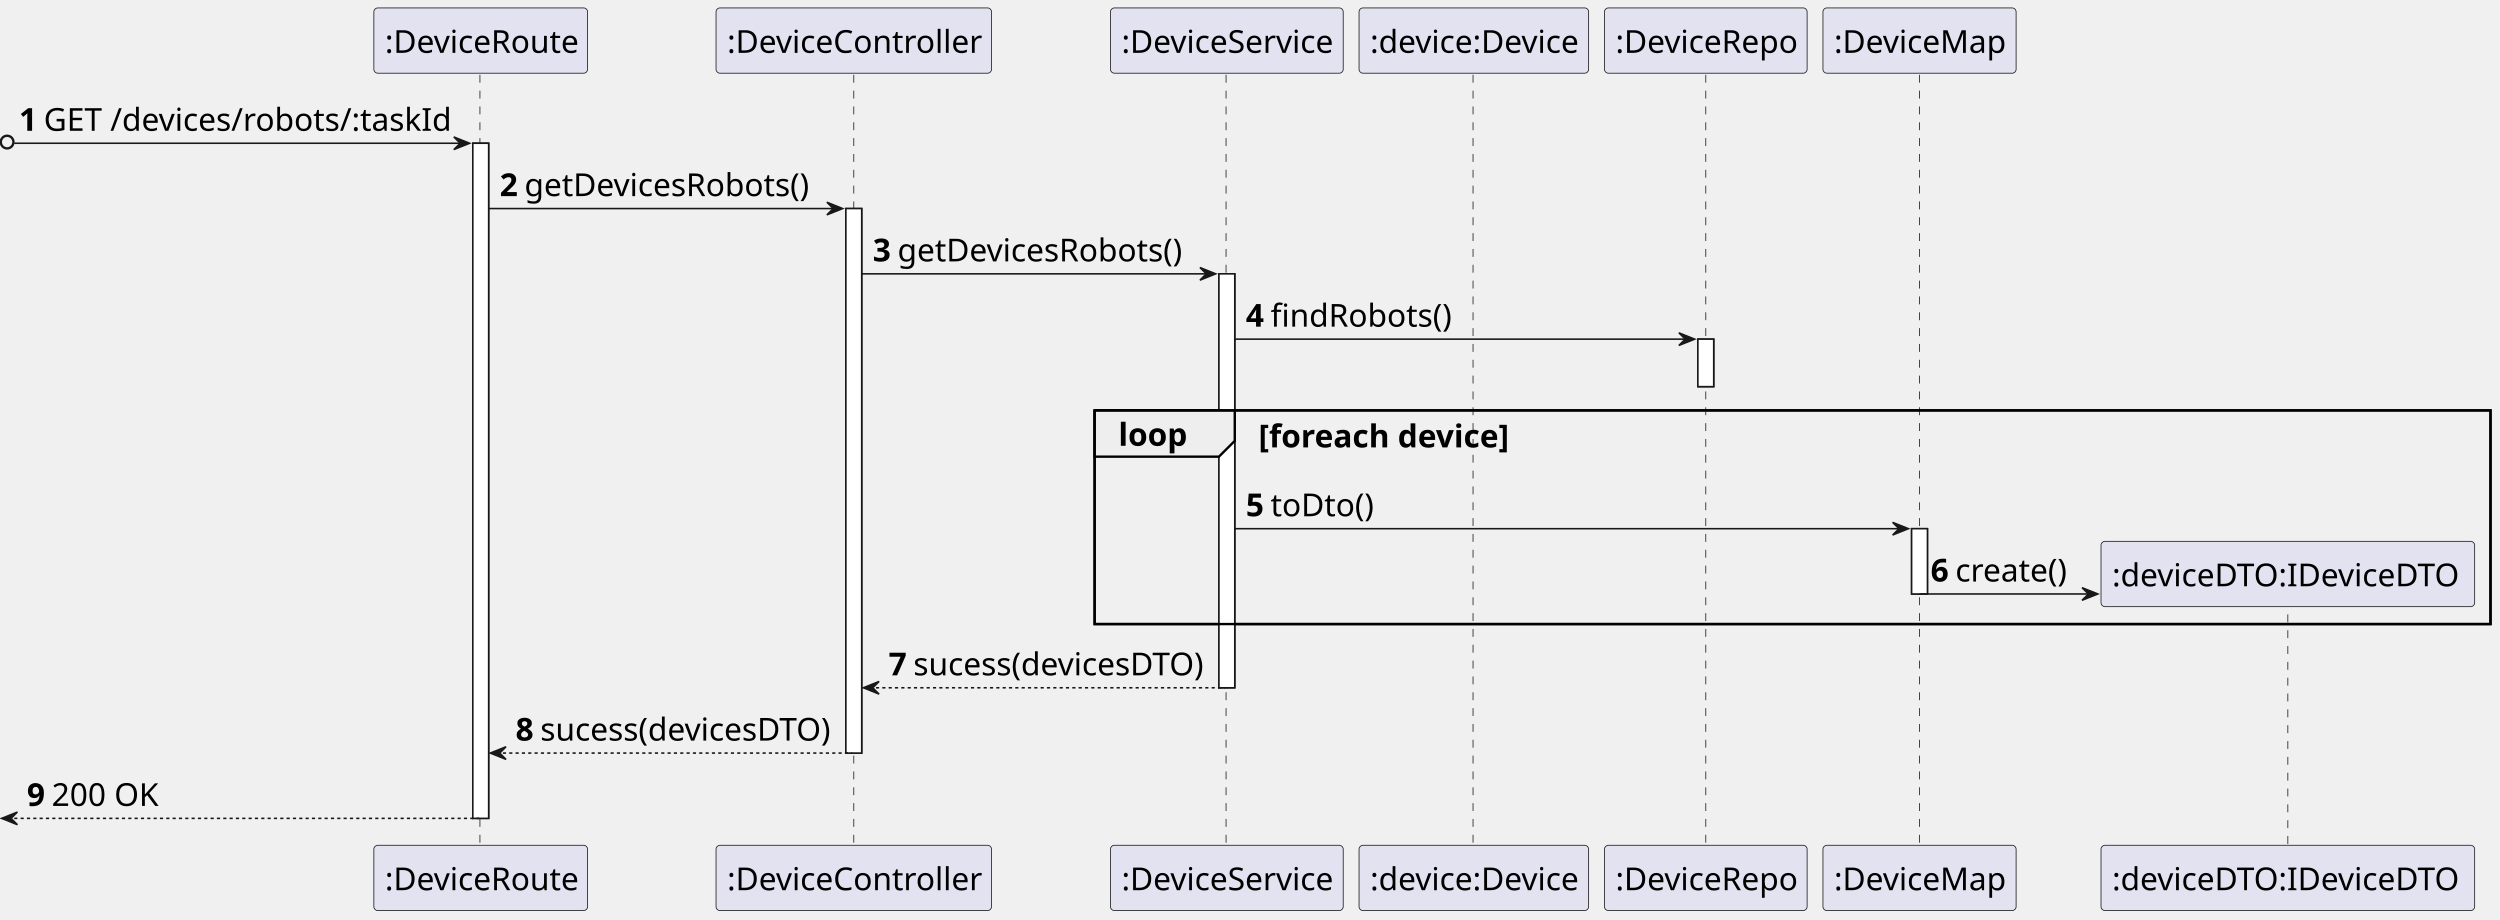
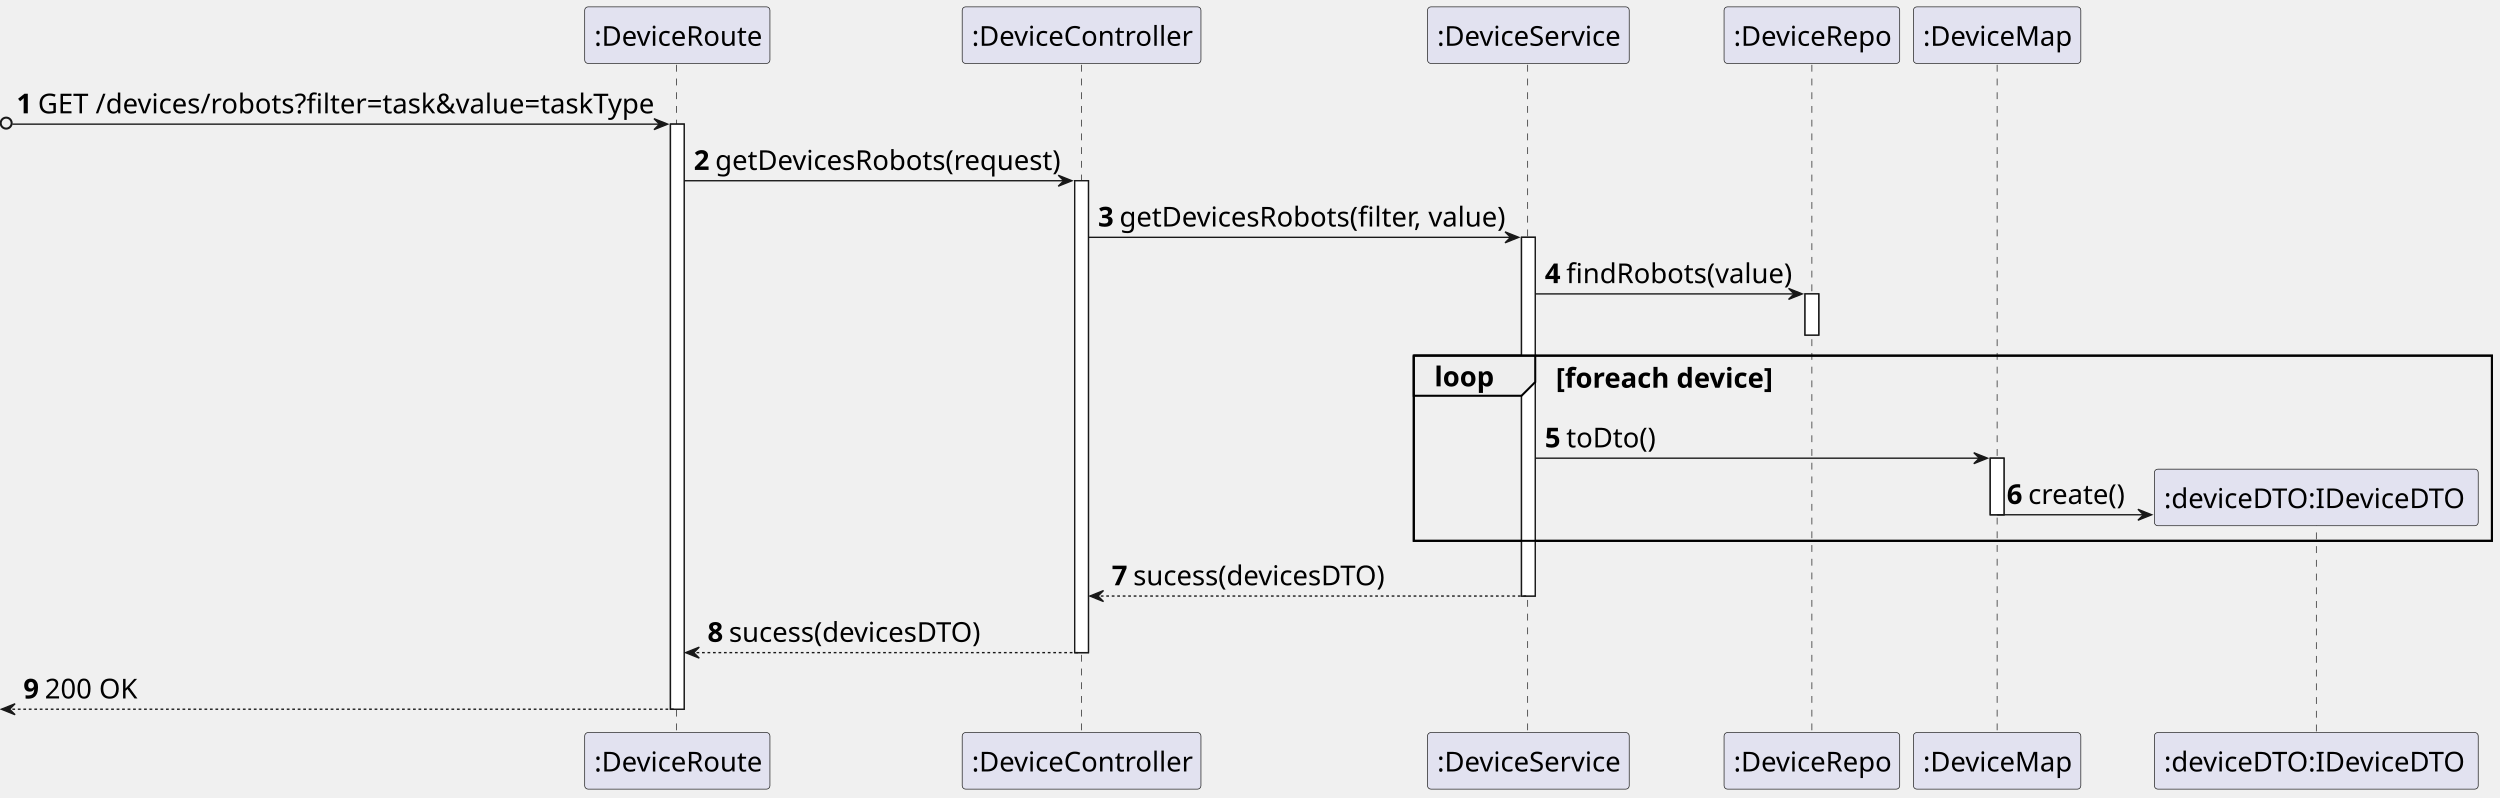
- <svg xmlns="http://www.w3.org/2000/svg" contentStyleType="text/css" height="581px" preserveAspectRatio="none" style="width:1579px;height:581px;background:#FFFFFF;" version="1.1" viewBox="0 0 1579 581" width="1579px" zoomAndPan="magnify">
+ <svg xmlns="http://www.w3.org/2000/svg" contentStyleType="text/css" height="581px" preserveAspectRatio="none" style="width:1822px;height:581px;background:#FFFFFF;" version="1.1" viewBox="0 0 1822 581" width="1822px" zoomAndPan="magnify">
  <defs />
  <g>
-     <rect fill="#FFFFFF" height="426.4" style="stroke:#181818;stroke-width:1.0;" width="10" x="298.625" y="90.48" />
-     <rect fill="#FFFFFF" height="343.92" style="stroke:#181818;stroke-width:1.0;" width="10" x="534.25" y="131.72" />
-     <rect fill="#FFFFFF" height="261.44" style="stroke:#181818;stroke-width:1.0;" width="10" x="769.875" y="172.96" />
-     <rect fill="#FFFFFF" height="30" style="stroke:#181818;stroke-width:1.0;" width="10" x="1072.375" y="214.2" />
-     <rect fill="#FFFFFF" height="41.24" style="stroke:#181818;stroke-width:1.0;" width="10" x="1207.375" y="333.92" />
-     <rect fill="none" height="134.96" style="stroke:#000000;stroke-width:1.5;" width="881.625" x="691.375" y="259.2" />
-     <line style="stroke:#181818;stroke-width:0.5;stroke-dasharray:5.0,5.0;" x1="303.125" x2="303.125" y1="47.24" y2="534.88" />
-     <line style="stroke:#181818;stroke-width:0.5;stroke-dasharray:5.0,5.0;" x1="539.25" x2="539.25" y1="47.24" y2="534.88" />
-     <line style="stroke:#181818;stroke-width:0.5;stroke-dasharray:5.0,5.0;" x1="774.375" x2="774.375" y1="47.24" y2="534.88" />
-     <line style="stroke:#181818;stroke-width:0.5;stroke-dasharray:5.0,5.0;" x1="930.375" x2="930.375" y1="47.24" y2="534.88" />
-     <line style="stroke:#181818;stroke-width:0.5;stroke-dasharray:5.0,5.0;" x1="1077.375" x2="1077.375" y1="47.24" y2="534.88" />
-     <line style="stroke:#181818;stroke-width:0.5;stroke-dasharray:5.0,5.0;" x1="1212.375" x2="1212.375" y1="47.24" y2="534.88" />
-     <line style="stroke:#181818;stroke-width:0.5;stroke-dasharray:5.0,5.0;" x1="1445" x2="1445" y1="378.04" y2="534.88" />
-     <rect fill="#E2E2F0" height="41.24" rx="2.5" ry="2.5" style="stroke:#181818;stroke-width:0.5;" width="135" x="236.125" y="5" />
-     <text fill="#000000" font-family="sans-serif" font-size="20" lengthAdjust="spacing" textLength="121" x="243.125" y="33.38">:DeviceRoute</text>
-     <rect fill="#E2E2F0" height="41.24" rx="2.5" ry="2.5" style="stroke:#181818;stroke-width:0.5;" width="135" x="236.125" y="533.88" />
-     <text fill="#000000" font-family="sans-serif" font-size="20" lengthAdjust="spacing" textLength="121" x="243.125" y="562.26">:DeviceRoute</text>
-     <rect fill="#E2E2F0" height="41.24" rx="2.5" ry="2.5" style="stroke:#181818;stroke-width:0.5;" width="174" x="452.25" y="5" />
-     <text fill="#000000" font-family="sans-serif" font-size="20" lengthAdjust="spacing" textLength="160" x="459.25" y="33.38">:DeviceController</text>
-     <rect fill="#E2E2F0" height="41.24" rx="2.5" ry="2.5" style="stroke:#181818;stroke-width:0.5;" width="174" x="452.25" y="533.88" />
-     <text fill="#000000" font-family="sans-serif" font-size="20" lengthAdjust="spacing" textLength="160" x="459.25" y="562.26">:DeviceController</text>
-     <rect fill="#E2E2F0" height="41.24" rx="2.5" ry="2.5" style="stroke:#181818;stroke-width:0.5;" width="147" x="701.375" y="5" />
-     <text fill="#000000" font-family="sans-serif" font-size="20" lengthAdjust="spacing" textLength="133" x="708.375" y="33.38">:DeviceService</text>
-     <rect fill="#E2E2F0" height="41.24" rx="2.5" ry="2.5" style="stroke:#181818;stroke-width:0.5;" width="147" x="701.375" y="533.88" />
-     <text fill="#000000" font-family="sans-serif" font-size="20" lengthAdjust="spacing" textLength="133" x="708.375" y="562.26">:DeviceService</text>
-     <rect fill="#E2E2F0" height="41.24" rx="2.5" ry="2.5" style="stroke:#181818;stroke-width:0.5;" width="145" x="858.375" y="5" />
-     <text fill="#000000" font-family="sans-serif" font-size="20" lengthAdjust="spacing" textLength="131" x="865.375" y="33.38">:device:Device</text>
-     <rect fill="#E2E2F0" height="41.24" rx="2.5" ry="2.5" style="stroke:#181818;stroke-width:0.5;" width="145" x="858.375" y="533.88" />
-     <text fill="#000000" font-family="sans-serif" font-size="20" lengthAdjust="spacing" textLength="131" x="865.375" y="562.26">:device:Device</text>
-     <rect fill="#E2E2F0" height="41.24" rx="2.5" ry="2.5" style="stroke:#181818;stroke-width:0.5;" width="128" x="1013.375" y="5" />
-     <text fill="#000000" font-family="sans-serif" font-size="20" lengthAdjust="spacing" textLength="114" x="1020.375" y="33.38">:DeviceRepo</text>
-     <rect fill="#E2E2F0" height="41.24" rx="2.5" ry="2.5" style="stroke:#181818;stroke-width:0.5;" width="128" x="1013.375" y="533.88" />
-     <text fill="#000000" font-family="sans-serif" font-size="20" lengthAdjust="spacing" textLength="114" x="1020.375" y="562.26">:DeviceRepo</text>
-     <rect fill="#E2E2F0" height="41.24" rx="2.5" ry="2.5" style="stroke:#181818;stroke-width:0.5;" width="122" x="1151.375" y="5" />
-     <text fill="#000000" font-family="sans-serif" font-size="20" lengthAdjust="spacing" textLength="108" x="1158.375" y="33.38">:DeviceMap</text>
-     <rect fill="#E2E2F0" height="41.24" rx="2.5" ry="2.5" style="stroke:#181818;stroke-width:0.5;" width="122" x="1151.375" y="533.88" />
-     <text fill="#000000" font-family="sans-serif" font-size="20" lengthAdjust="spacing" textLength="108" x="1158.375" y="562.26">:DeviceMap</text>
-     <rect fill="#E2E2F0" height="41.24" rx="2.5" ry="2.5" style="stroke:#181818;stroke-width:0.5;" width="236" x="1327" y="533.88" />
-     <text fill="#000000" font-family="sans-serif" font-size="20" lengthAdjust="spacing" textLength="222" x="1334" y="562.26">:deviceDTO:IDeviceDTO</text>
-     <rect fill="#FFFFFF" height="426.4" style="stroke:#181818;stroke-width:1.0;" width="10" x="298.625" y="90.48" />
-     <rect fill="#FFFFFF" height="343.92" style="stroke:#181818;stroke-width:1.0;" width="10" x="534.25" y="131.72" />
-     <rect fill="#FFFFFF" height="261.44" style="stroke:#181818;stroke-width:1.0;" width="10" x="769.875" y="172.96" />
-     <rect fill="#FFFFFF" height="30" style="stroke:#181818;stroke-width:1.0;" width="10" x="1072.375" y="214.2" />
-     <rect fill="#FFFFFF" height="41.24" style="stroke:#181818;stroke-width:1.0;" width="10" x="1207.375" y="333.92" />
+     <rect fill="#FFFFFF" height="426.4" style="stroke:#181818;stroke-width:1.0;" width="10" x="488.625" y="90.48" />
+     <rect fill="#FFFFFF" height="343.92" style="stroke:#181818;stroke-width:1.0;" width="10" x="783.25" y="131.72" />
+     <rect fill="#FFFFFF" height="261.44" style="stroke:#181818;stroke-width:1.0;" width="10" x="1108.875" y="172.96" />
+     <rect fill="#FFFFFF" height="30" style="stroke:#181818;stroke-width:1.0;" width="10" x="1315.5" y="214.2" />
+     <rect fill="#FFFFFF" height="41.24" style="stroke:#181818;stroke-width:1.0;" width="10" x="1450.5" y="333.92" />
+     <rect fill="none" height="134.96" style="stroke:#000000;stroke-width:1.5;" width="785.75" x="1030.375" y="259.2" />
+     <line style="stroke:#181818;stroke-width:0.5;stroke-dasharray:5.0,5.0;" x1="493.125" x2="493.125" y1="47.24" y2="534.88" />
+     <line style="stroke:#181818;stroke-width:0.5;stroke-dasharray:5.0,5.0;" x1="788.25" x2="788.25" y1="47.24" y2="534.88" />
+     <line style="stroke:#181818;stroke-width:0.5;stroke-dasharray:5.0,5.0;" x1="1113.375" x2="1113.375" y1="47.24" y2="534.88" />
+     <line style="stroke:#181818;stroke-width:0.5;stroke-dasharray:5.0,5.0;" x1="1320.5" x2="1320.5" y1="47.24" y2="534.88" />
+     <line style="stroke:#181818;stroke-width:0.5;stroke-dasharray:5.0,5.0;" x1="1455.5" x2="1455.5" y1="47.24" y2="534.88" />
+     <line style="stroke:#181818;stroke-width:0.5;stroke-dasharray:5.0,5.0;" x1="1688.125" x2="1688.125" y1="378.04" y2="534.88" />
+     <rect fill="#E2E2F0" height="41.24" rx="2.5" ry="2.5" style="stroke:#181818;stroke-width:0.5;" width="135" x="426.125" y="5" />
+     <text fill="#000000" font-family="sans-serif" font-size="20" lengthAdjust="spacing" textLength="121" x="433.125" y="33.38">:DeviceRoute</text>
+     <rect fill="#E2E2F0" height="41.24" rx="2.5" ry="2.5" style="stroke:#181818;stroke-width:0.5;" width="135" x="426.125" y="533.88" />
+     <text fill="#000000" font-family="sans-serif" font-size="20" lengthAdjust="spacing" textLength="121" x="433.125" y="562.26">:DeviceRoute</text>
+     <rect fill="#E2E2F0" height="41.24" rx="2.5" ry="2.5" style="stroke:#181818;stroke-width:0.5;" width="174" x="701.25" y="5" />
+     <text fill="#000000" font-family="sans-serif" font-size="20" lengthAdjust="spacing" textLength="160" x="708.25" y="33.38">:DeviceController</text>
+     <rect fill="#E2E2F0" height="41.24" rx="2.5" ry="2.5" style="stroke:#181818;stroke-width:0.5;" width="174" x="701.25" y="533.88" />
+     <text fill="#000000" font-family="sans-serif" font-size="20" lengthAdjust="spacing" textLength="160" x="708.25" y="562.26">:DeviceController</text>
+     <rect fill="#E2E2F0" height="41.24" rx="2.5" ry="2.5" style="stroke:#181818;stroke-width:0.5;" width="147" x="1040.375" y="5" />
+     <text fill="#000000" font-family="sans-serif" font-size="20" lengthAdjust="spacing" textLength="133" x="1047.375" y="33.38">:DeviceService</text>
+     <rect fill="#E2E2F0" height="41.24" rx="2.5" ry="2.5" style="stroke:#181818;stroke-width:0.5;" width="147" x="1040.375" y="533.88" />
+     <text fill="#000000" font-family="sans-serif" font-size="20" lengthAdjust="spacing" textLength="133" x="1047.375" y="562.26">:DeviceService</text>
+     <rect fill="#E2E2F0" height="41.24" rx="2.5" ry="2.5" style="stroke:#181818;stroke-width:0.5;" width="128" x="1256.5" y="5" />
+     <text fill="#000000" font-family="sans-serif" font-size="20" lengthAdjust="spacing" textLength="114" x="1263.5" y="33.38">:DeviceRepo</text>
+     <rect fill="#E2E2F0" height="41.24" rx="2.5" ry="2.5" style="stroke:#181818;stroke-width:0.5;" width="128" x="1256.5" y="533.88" />
+     <text fill="#000000" font-family="sans-serif" font-size="20" lengthAdjust="spacing" textLength="114" x="1263.5" y="562.26">:DeviceRepo</text>
+     <rect fill="#E2E2F0" height="41.24" rx="2.5" ry="2.5" style="stroke:#181818;stroke-width:0.5;" width="122" x="1394.5" y="5" />
+     <text fill="#000000" font-family="sans-serif" font-size="20" lengthAdjust="spacing" textLength="108" x="1401.5" y="33.38">:DeviceMap</text>
+     <rect fill="#E2E2F0" height="41.24" rx="2.5" ry="2.5" style="stroke:#181818;stroke-width:0.5;" width="122" x="1394.5" y="533.88" />
+     <text fill="#000000" font-family="sans-serif" font-size="20" lengthAdjust="spacing" textLength="108" x="1401.5" y="562.26">:DeviceMap</text>
+     <rect fill="#E2E2F0" height="41.24" rx="2.5" ry="2.5" style="stroke:#181818;stroke-width:0.5;" width="236" x="1570.125" y="533.88" />
+     <text fill="#000000" font-family="sans-serif" font-size="20" lengthAdjust="spacing" textLength="222" x="1577.125" y="562.26">:deviceDTO:IDeviceDTO</text>
+     <rect fill="#FFFFFF" height="426.4" style="stroke:#181818;stroke-width:1.0;" width="10" x="488.625" y="90.48" />
+     <rect fill="#FFFFFF" height="343.92" style="stroke:#181818;stroke-width:1.0;" width="10" x="783.25" y="131.72" />
+     <rect fill="#FFFFFF" height="261.44" style="stroke:#181818;stroke-width:1.0;" width="10" x="1108.875" y="172.96" />
+     <rect fill="#FFFFFF" height="30" style="stroke:#181818;stroke-width:1.0;" width="10" x="1315.5" y="214.2" />
+     <rect fill="#FFFFFF" height="41.24" style="stroke:#181818;stroke-width:1.0;" width="10" x="1450.5" y="333.92" />
    <ellipse cx="4.5" cy="89.73" fill="none" rx="4" ry="4" style="stroke:#181818;stroke-width:1.5;" />
-     <polygon fill="#181818" points="286.625,86.48,296.625,90.48,286.625,94.48,290.625,90.48" style="stroke:#181818;stroke-width:1.0;" />
-     <line style="stroke:#181818;stroke-width:1.0;" x1="9" x2="292.625" y1="90.48" y2="90.48" />
+     <polygon fill="#181818" points="476.625,86.48,486.625,90.48,476.625,94.48,480.625,90.48" style="stroke:#181818;stroke-width:1.0;" />
+     <line style="stroke:#181818;stroke-width:1.0;" x1="9" x2="482.625" y1="90.48" y2="90.48" />
    <text fill="#000000" font-family="sans-serif" font-size="20" font-weight="bold" lengthAdjust="spacing" textLength="11.625" x="12" y="82.62">1</text>
-     <text fill="#000000" font-family="sans-serif" font-size="20" lengthAdjust="spacing" textLength="256" x="27.625" y="82.62">GET /devices/robots/:taskId</text>
-     <polygon fill="#181818" points="522.25,127.72,532.25,131.72,522.25,135.72,526.25,131.72" style="stroke:#181818;stroke-width:1.0;" />
-     <line style="stroke:#181818;stroke-width:1.0;" x1="308.625" x2="528.25" y1="131.72" y2="131.72" />
-     <text fill="#000000" font-family="sans-serif" font-size="20" font-weight="bold" lengthAdjust="spacing" textLength="11.625" x="315.625" y="123.86">2</text>
-     <text fill="#000000" font-family="sans-serif" font-size="20" lengthAdjust="spacing" textLength="179" x="331.25" y="123.86">getDevicesRobots()</text>
-     <polygon fill="#181818" points="757.875,168.96,767.875,172.96,757.875,176.96,761.875,172.96" style="stroke:#181818;stroke-width:1.0;" />
-     <line style="stroke:#181818;stroke-width:1.0;" x1="544.25" x2="763.875" y1="172.96" y2="172.96" />
-     <text fill="#000000" font-family="sans-serif" font-size="20" font-weight="bold" lengthAdjust="spacing" textLength="11.625" x="551.25" y="165.1">3</text>
-     <text fill="#000000" font-family="sans-serif" font-size="20" lengthAdjust="spacing" textLength="179" x="566.875" y="165.1">getDevicesRobots()</text>
-     <polygon fill="#181818" points="1060.375,210.2,1070.375,214.2,1060.375,218.2,1064.375,214.2" style="stroke:#181818;stroke-width:1.0;" />
-     <line style="stroke:#181818;stroke-width:1.0;" x1="779.875" x2="1066.375" y1="214.2" y2="214.2" />
-     <text fill="#000000" font-family="sans-serif" font-size="20" font-weight="bold" lengthAdjust="spacing" textLength="11.625" x="786.875" y="206.34">4</text>
-     <text fill="#000000" font-family="sans-serif" font-size="20" lengthAdjust="spacing" textLength="113" x="802.5" y="206.34">findRobots()</text>
-     <path d="M691.375,259.2 L779.875,259.2 L779.875,278.44 L769.875,288.44 L691.375,288.44 L691.375,259.2 " fill="#EEEEEE" style="stroke:#000000;stroke-width:1.5;" />
-     <rect fill="none" height="134.96" style="stroke:#000000;stroke-width:1.5;" width="881.625" x="691.375" y="259.2" />
-     <text fill="#000000" font-family="sans-serif" font-size="20" font-weight="bold" lengthAdjust="spacing" textLength="43.5" x="706.375" y="281.58">loop</text>
-     <text fill="#000000" font-family="sans-serif" font-size="20" font-weight="bold" lengthAdjust="spacing" textLength="158.375" x="794.875" y="282.58">[foreach device]</text>
-     <polygon fill="#181818" points="1195.375,329.92,1205.375,333.92,1195.375,337.92,1199.375,333.92" style="stroke:#181818;stroke-width:1.0;" />
-     <line style="stroke:#181818;stroke-width:1.0;" x1="779.875" x2="1201.375" y1="333.92" y2="333.92" />
-     <text fill="#000000" font-family="sans-serif" font-size="20" font-weight="bold" lengthAdjust="spacing" textLength="11.625" x="786.875" y="326.06">5</text>
-     <text fill="#000000" font-family="sans-serif" font-size="20" lengthAdjust="spacing" textLength="65" x="802.5" y="326.06">toDto()</text>
-     <polygon fill="#181818" points="1315,371.16,1325,375.16,1315,379.16,1319,375.16" style="stroke:#181818;stroke-width:1.0;" />
-     <line style="stroke:#181818;stroke-width:1.0;" x1="1212.375" x2="1321" y1="375.16" y2="375.16" />
-     <text fill="#000000" font-family="sans-serif" font-size="20" font-weight="bold" lengthAdjust="spacing" textLength="11.625" x="1219.375" y="367.3">6</text>
-     <text fill="#000000" font-family="sans-serif" font-size="20" lengthAdjust="spacing" textLength="70" x="1235" y="367.3">create()</text>
-     <rect fill="#E2E2F0" height="41.24" rx="2.5" ry="2.5" style="stroke:#181818;stroke-width:0.5;" width="236" x="1327" y="341.92" />
-     <text fill="#000000" font-family="sans-serif" font-size="20" lengthAdjust="spacing" textLength="222" x="1334" y="370.3">:deviceDTO:IDeviceDTO</text>
-     <polygon fill="#181818" points="555.25,430.4,545.25,434.4,555.25,438.4,551.25,434.4" style="stroke:#181818;stroke-width:1.0;" />
-     <line style="stroke:#181818;stroke-width:1.0;stroke-dasharray:2.0,2.0;" x1="549.25" x2="773.875" y1="434.4" y2="434.4" />
-     <text fill="#000000" font-family="sans-serif" font-size="20" font-weight="bold" lengthAdjust="spacing" textLength="11.625" x="561.25" y="426.54">7</text>
-     <text fill="#000000" font-family="sans-serif" font-size="20" lengthAdjust="spacing" textLength="186" x="576.875" y="426.54">sucess(devicesDTO)</text>
-     <polygon fill="#181818" points="319.625,471.64,309.625,475.64,319.625,479.64,315.625,475.64" style="stroke:#181818;stroke-width:1.0;" />
-     <line style="stroke:#181818;stroke-width:1.0;stroke-dasharray:2.0,2.0;" x1="313.625" x2="538.25" y1="475.64" y2="475.64" />
-     <text fill="#000000" font-family="sans-serif" font-size="20" font-weight="bold" lengthAdjust="spacing" textLength="11.625" x="325.625" y="467.78">8</text>
-     <text fill="#000000" font-family="sans-serif" font-size="20" lengthAdjust="spacing" textLength="186" x="341.25" y="467.78">sucess(devicesDTO)</text>
+     <text fill="#000000" font-family="sans-serif" font-size="20" lengthAdjust="spacing" textLength="446" x="27.625" y="82.62">GET /devices/robots?filter=task&amp;value=taskType</text>
+     <polygon fill="#181818" points="771.25,127.72,781.25,131.72,771.25,135.72,775.25,131.72" style="stroke:#181818;stroke-width:1.0;" />
+     <line style="stroke:#181818;stroke-width:1.0;" x1="498.625" x2="777.25" y1="131.72" y2="131.72" />
+     <text fill="#000000" font-family="sans-serif" font-size="20" font-weight="bold" lengthAdjust="spacing" textLength="11.625" x="505.625" y="123.86">2</text>
+     <text fill="#000000" font-family="sans-serif" font-size="20" lengthAdjust="spacing" textLength="250" x="521.25" y="123.86">getDevicesRobots(request)</text>
+     <polygon fill="#181818" points="1096.875,168.96,1106.875,172.96,1096.875,176.96,1100.875,172.96" style="stroke:#181818;stroke-width:1.0;" />
+     <line style="stroke:#181818;stroke-width:1.0;" x1="793.25" x2="1102.875" y1="172.96" y2="172.96" />
+     <text fill="#000000" font-family="sans-serif" font-size="20" font-weight="bold" lengthAdjust="spacing" textLength="11.625" x="800.25" y="165.1">3</text>
+     <text fill="#000000" font-family="sans-serif" font-size="20" lengthAdjust="spacing" textLength="281" x="815.875" y="165.1">getDevicesRobots(filter, value)</text>
+     <polygon fill="#181818" points="1303.5,210.2,1313.5,214.2,1303.5,218.2,1307.5,214.2" style="stroke:#181818;stroke-width:1.0;" />
+     <line style="stroke:#181818;stroke-width:1.0;" x1="1118.875" x2="1309.5" y1="214.2" y2="214.2" />
+     <text fill="#000000" font-family="sans-serif" font-size="20" font-weight="bold" lengthAdjust="spacing" textLength="11.625" x="1125.875" y="206.34">4</text>
+     <text fill="#000000" font-family="sans-serif" font-size="20" lengthAdjust="spacing" textLength="162" x="1141.5" y="206.34">findRobots(value)</text>
+     <path d="M1030.375,259.2 L1118.875,259.2 L1118.875,278.44 L1108.875,288.44 L1030.375,288.44 L1030.375,259.2 " fill="#EEEEEE" style="stroke:#000000;stroke-width:1.5;" />
+     <rect fill="none" height="134.96" style="stroke:#000000;stroke-width:1.5;" width="785.75" x="1030.375" y="259.2" />
+     <text fill="#000000" font-family="sans-serif" font-size="20" font-weight="bold" lengthAdjust="spacing" textLength="43.5" x="1045.375" y="281.58">loop</text>
+     <text fill="#000000" font-family="sans-serif" font-size="20" font-weight="bold" lengthAdjust="spacing" textLength="158.375" x="1133.875" y="282.58">[foreach device]</text>
+     <polygon fill="#181818" points="1438.5,329.92,1448.5,333.92,1438.5,337.92,1442.5,333.92" style="stroke:#181818;stroke-width:1.0;" />
+     <line style="stroke:#181818;stroke-width:1.0;" x1="1118.875" x2="1444.5" y1="333.92" y2="333.92" />
+     <text fill="#000000" font-family="sans-serif" font-size="20" font-weight="bold" lengthAdjust="spacing" textLength="11.625" x="1125.875" y="326.06">5</text>
+     <text fill="#000000" font-family="sans-serif" font-size="20" lengthAdjust="spacing" textLength="65" x="1141.5" y="326.06">toDto()</text>
+     <polygon fill="#181818" points="1558.125,371.16,1568.125,375.16,1558.125,379.16,1562.125,375.16" style="stroke:#181818;stroke-width:1.0;" />
+     <line style="stroke:#181818;stroke-width:1.0;" x1="1455.5" x2="1564.125" y1="375.16" y2="375.16" />
+     <text fill="#000000" font-family="sans-serif" font-size="20" font-weight="bold" lengthAdjust="spacing" textLength="11.625" x="1462.5" y="367.3">6</text>
+     <text fill="#000000" font-family="sans-serif" font-size="20" lengthAdjust="spacing" textLength="70" x="1478.125" y="367.3">create()</text>
+     <rect fill="#E2E2F0" height="41.24" rx="2.5" ry="2.5" style="stroke:#181818;stroke-width:0.5;" width="236" x="1570.125" y="341.92" />
+     <text fill="#000000" font-family="sans-serif" font-size="20" lengthAdjust="spacing" textLength="222" x="1577.125" y="370.3">:deviceDTO:IDeviceDTO</text>
+     <polygon fill="#181818" points="804.25,430.4,794.25,434.4,804.25,438.4,800.25,434.4" style="stroke:#181818;stroke-width:1.0;" />
+     <line style="stroke:#181818;stroke-width:1.0;stroke-dasharray:2.0,2.0;" x1="798.25" x2="1112.875" y1="434.4" y2="434.4" />
+     <text fill="#000000" font-family="sans-serif" font-size="20" font-weight="bold" lengthAdjust="spacing" textLength="11.625" x="810.25" y="426.54">7</text>
+     <text fill="#000000" font-family="sans-serif" font-size="20" lengthAdjust="spacing" textLength="186" x="825.875" y="426.54">sucess(devicesDTO)</text>
+     <polygon fill="#181818" points="509.625,471.64,499.625,475.64,509.625,479.64,505.625,475.64" style="stroke:#181818;stroke-width:1.0;" />
+     <line style="stroke:#181818;stroke-width:1.0;stroke-dasharray:2.0,2.0;" x1="503.625" x2="787.25" y1="475.64" y2="475.64" />
+     <text fill="#000000" font-family="sans-serif" font-size="20" font-weight="bold" lengthAdjust="spacing" textLength="11.625" x="515.625" y="467.78">8</text>
+     <text fill="#000000" font-family="sans-serif" font-size="20" lengthAdjust="spacing" textLength="186" x="531.25" y="467.78">sucess(devicesDTO)</text>
    <polygon fill="#181818" points="11,512.88,1,516.88,11,520.88,7,516.88" style="stroke:#181818;stroke-width:1.0;" />
-     <line style="stroke:#181818;stroke-width:1.0;stroke-dasharray:2.0,2.0;" x1="5" x2="302.625" y1="516.88" y2="516.88" />
+     <line style="stroke:#181818;stroke-width:1.0;stroke-dasharray:2.0,2.0;" x1="5" x2="492.625" y1="516.88" y2="516.88" />
    <text fill="#000000" font-family="sans-serif" font-size="20" font-weight="bold" lengthAdjust="spacing" textLength="11.625" x="17" y="509.02">9</text>
    <text fill="#000000" font-family="sans-serif" font-size="20" lengthAdjust="spacing" textLength="66" x="32.625" y="509.02">200 OK</text>
  </g>
</svg>
